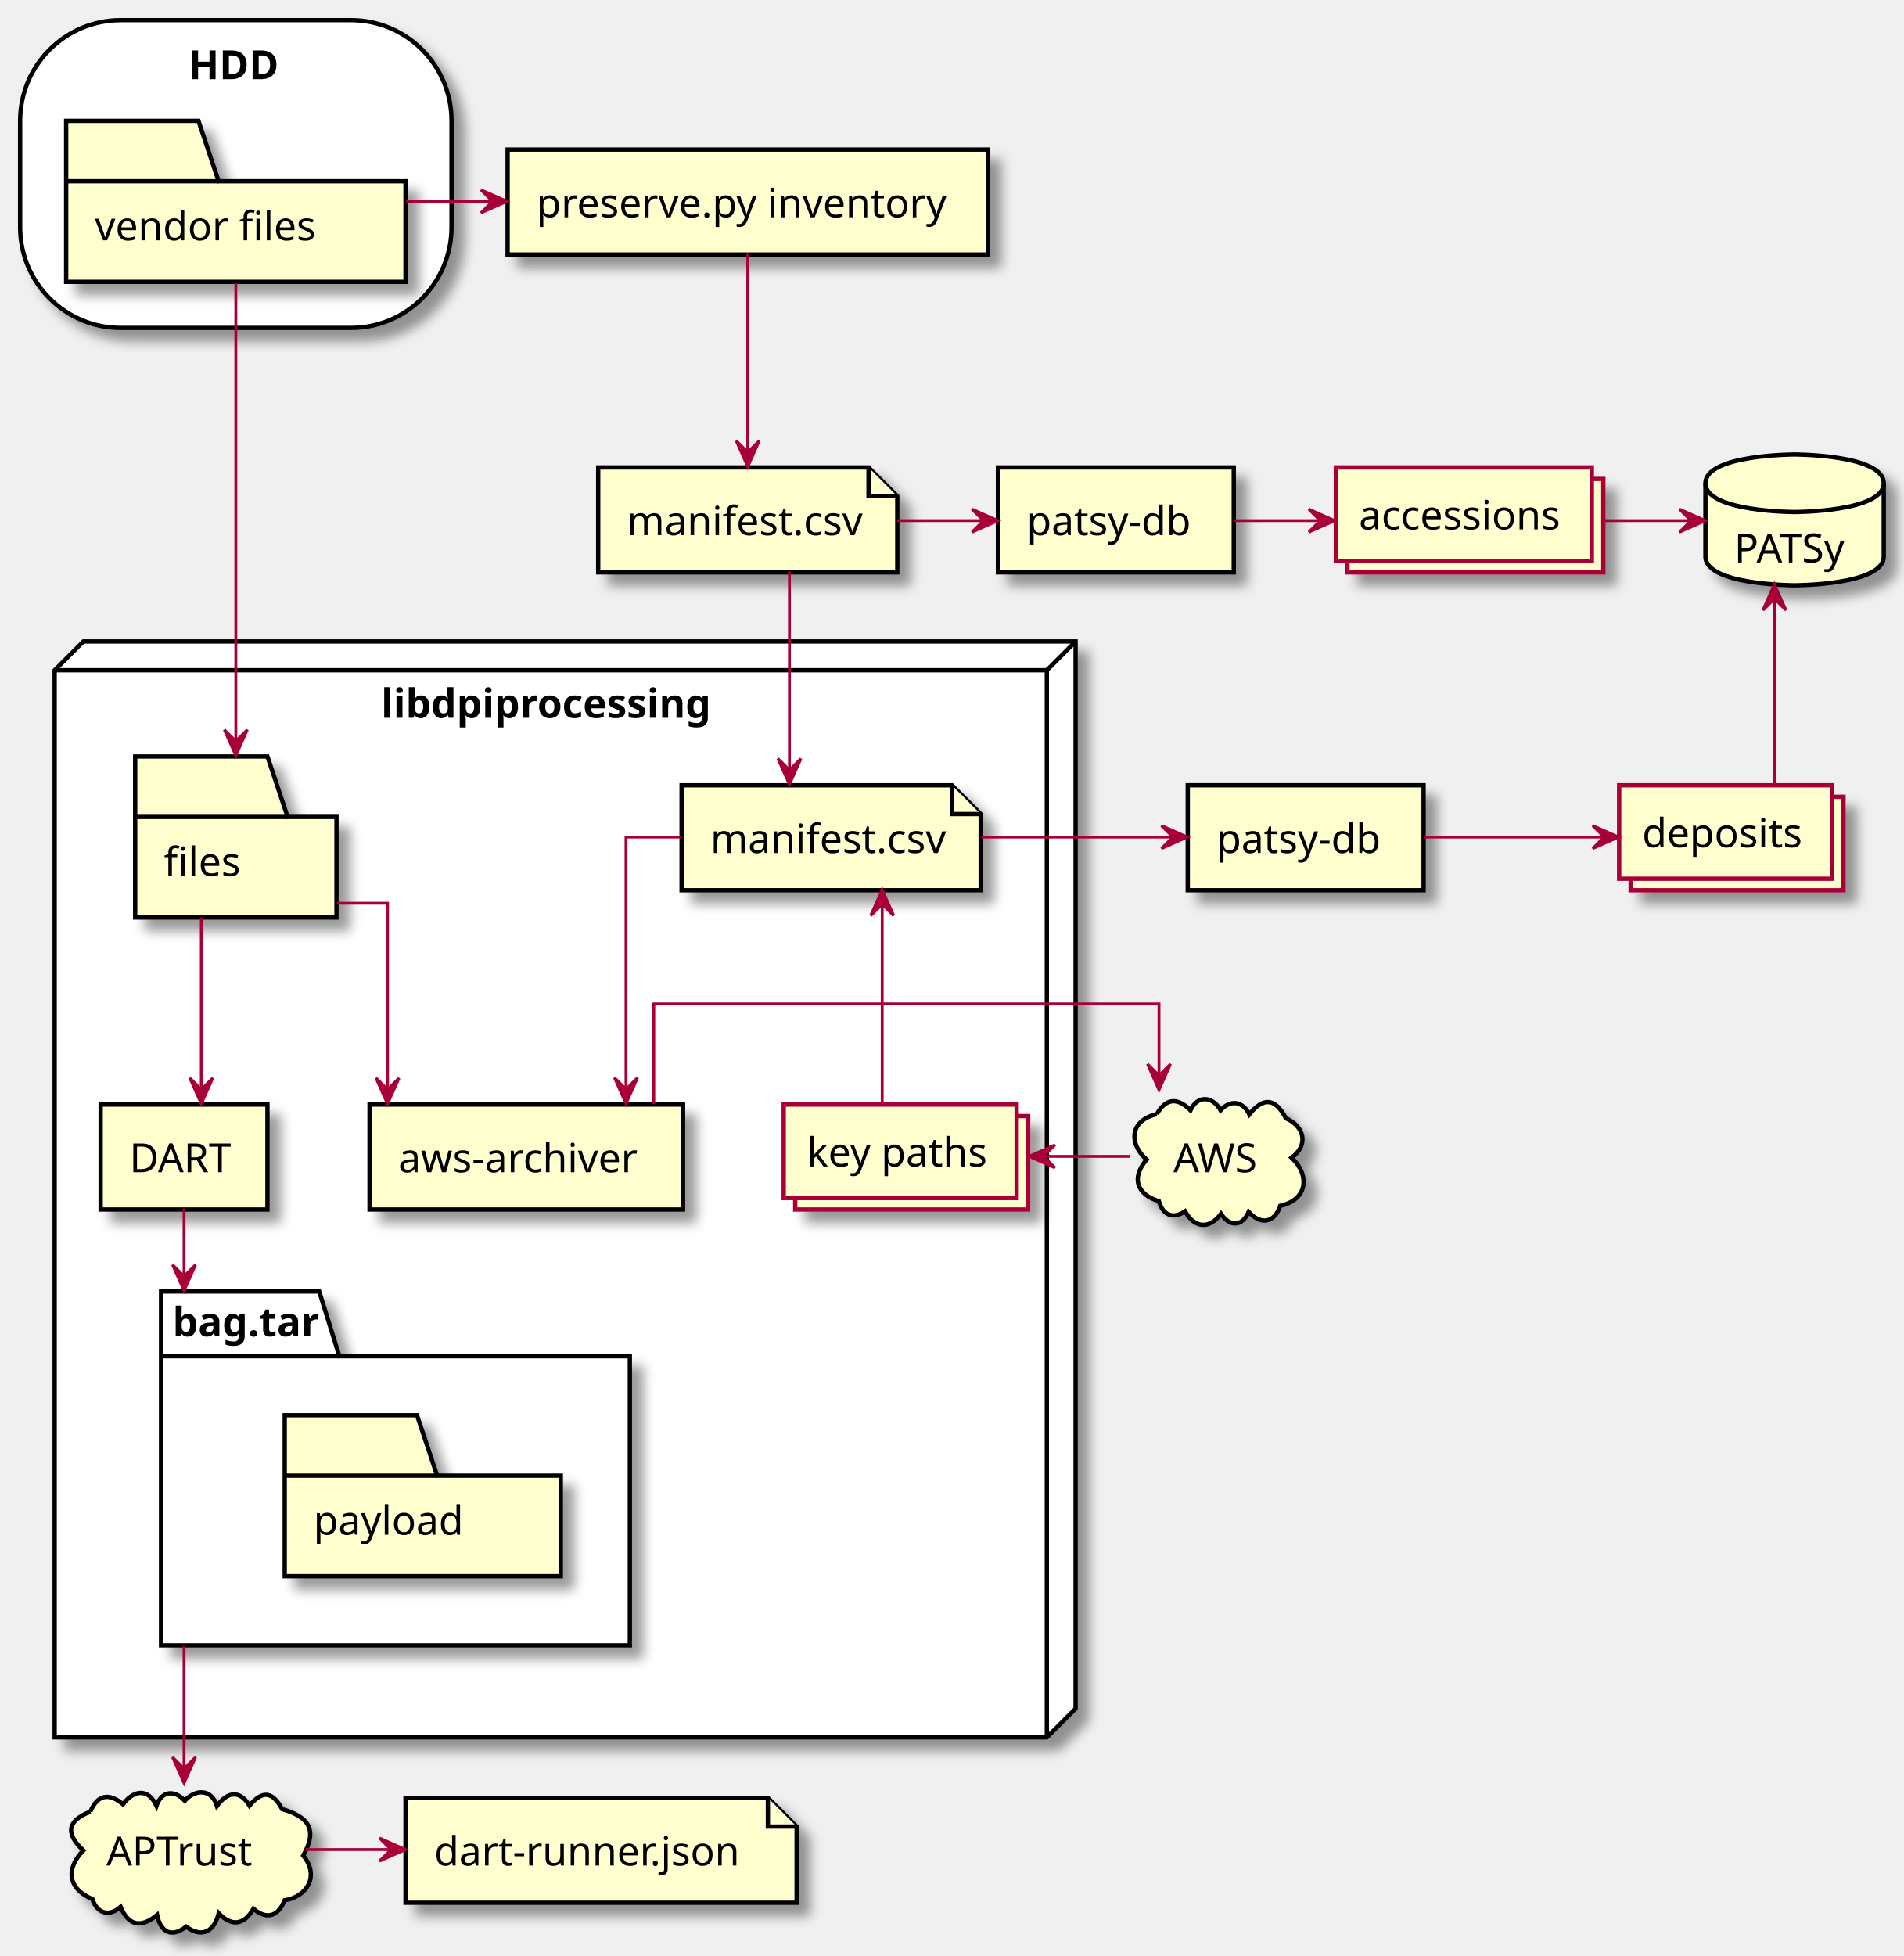
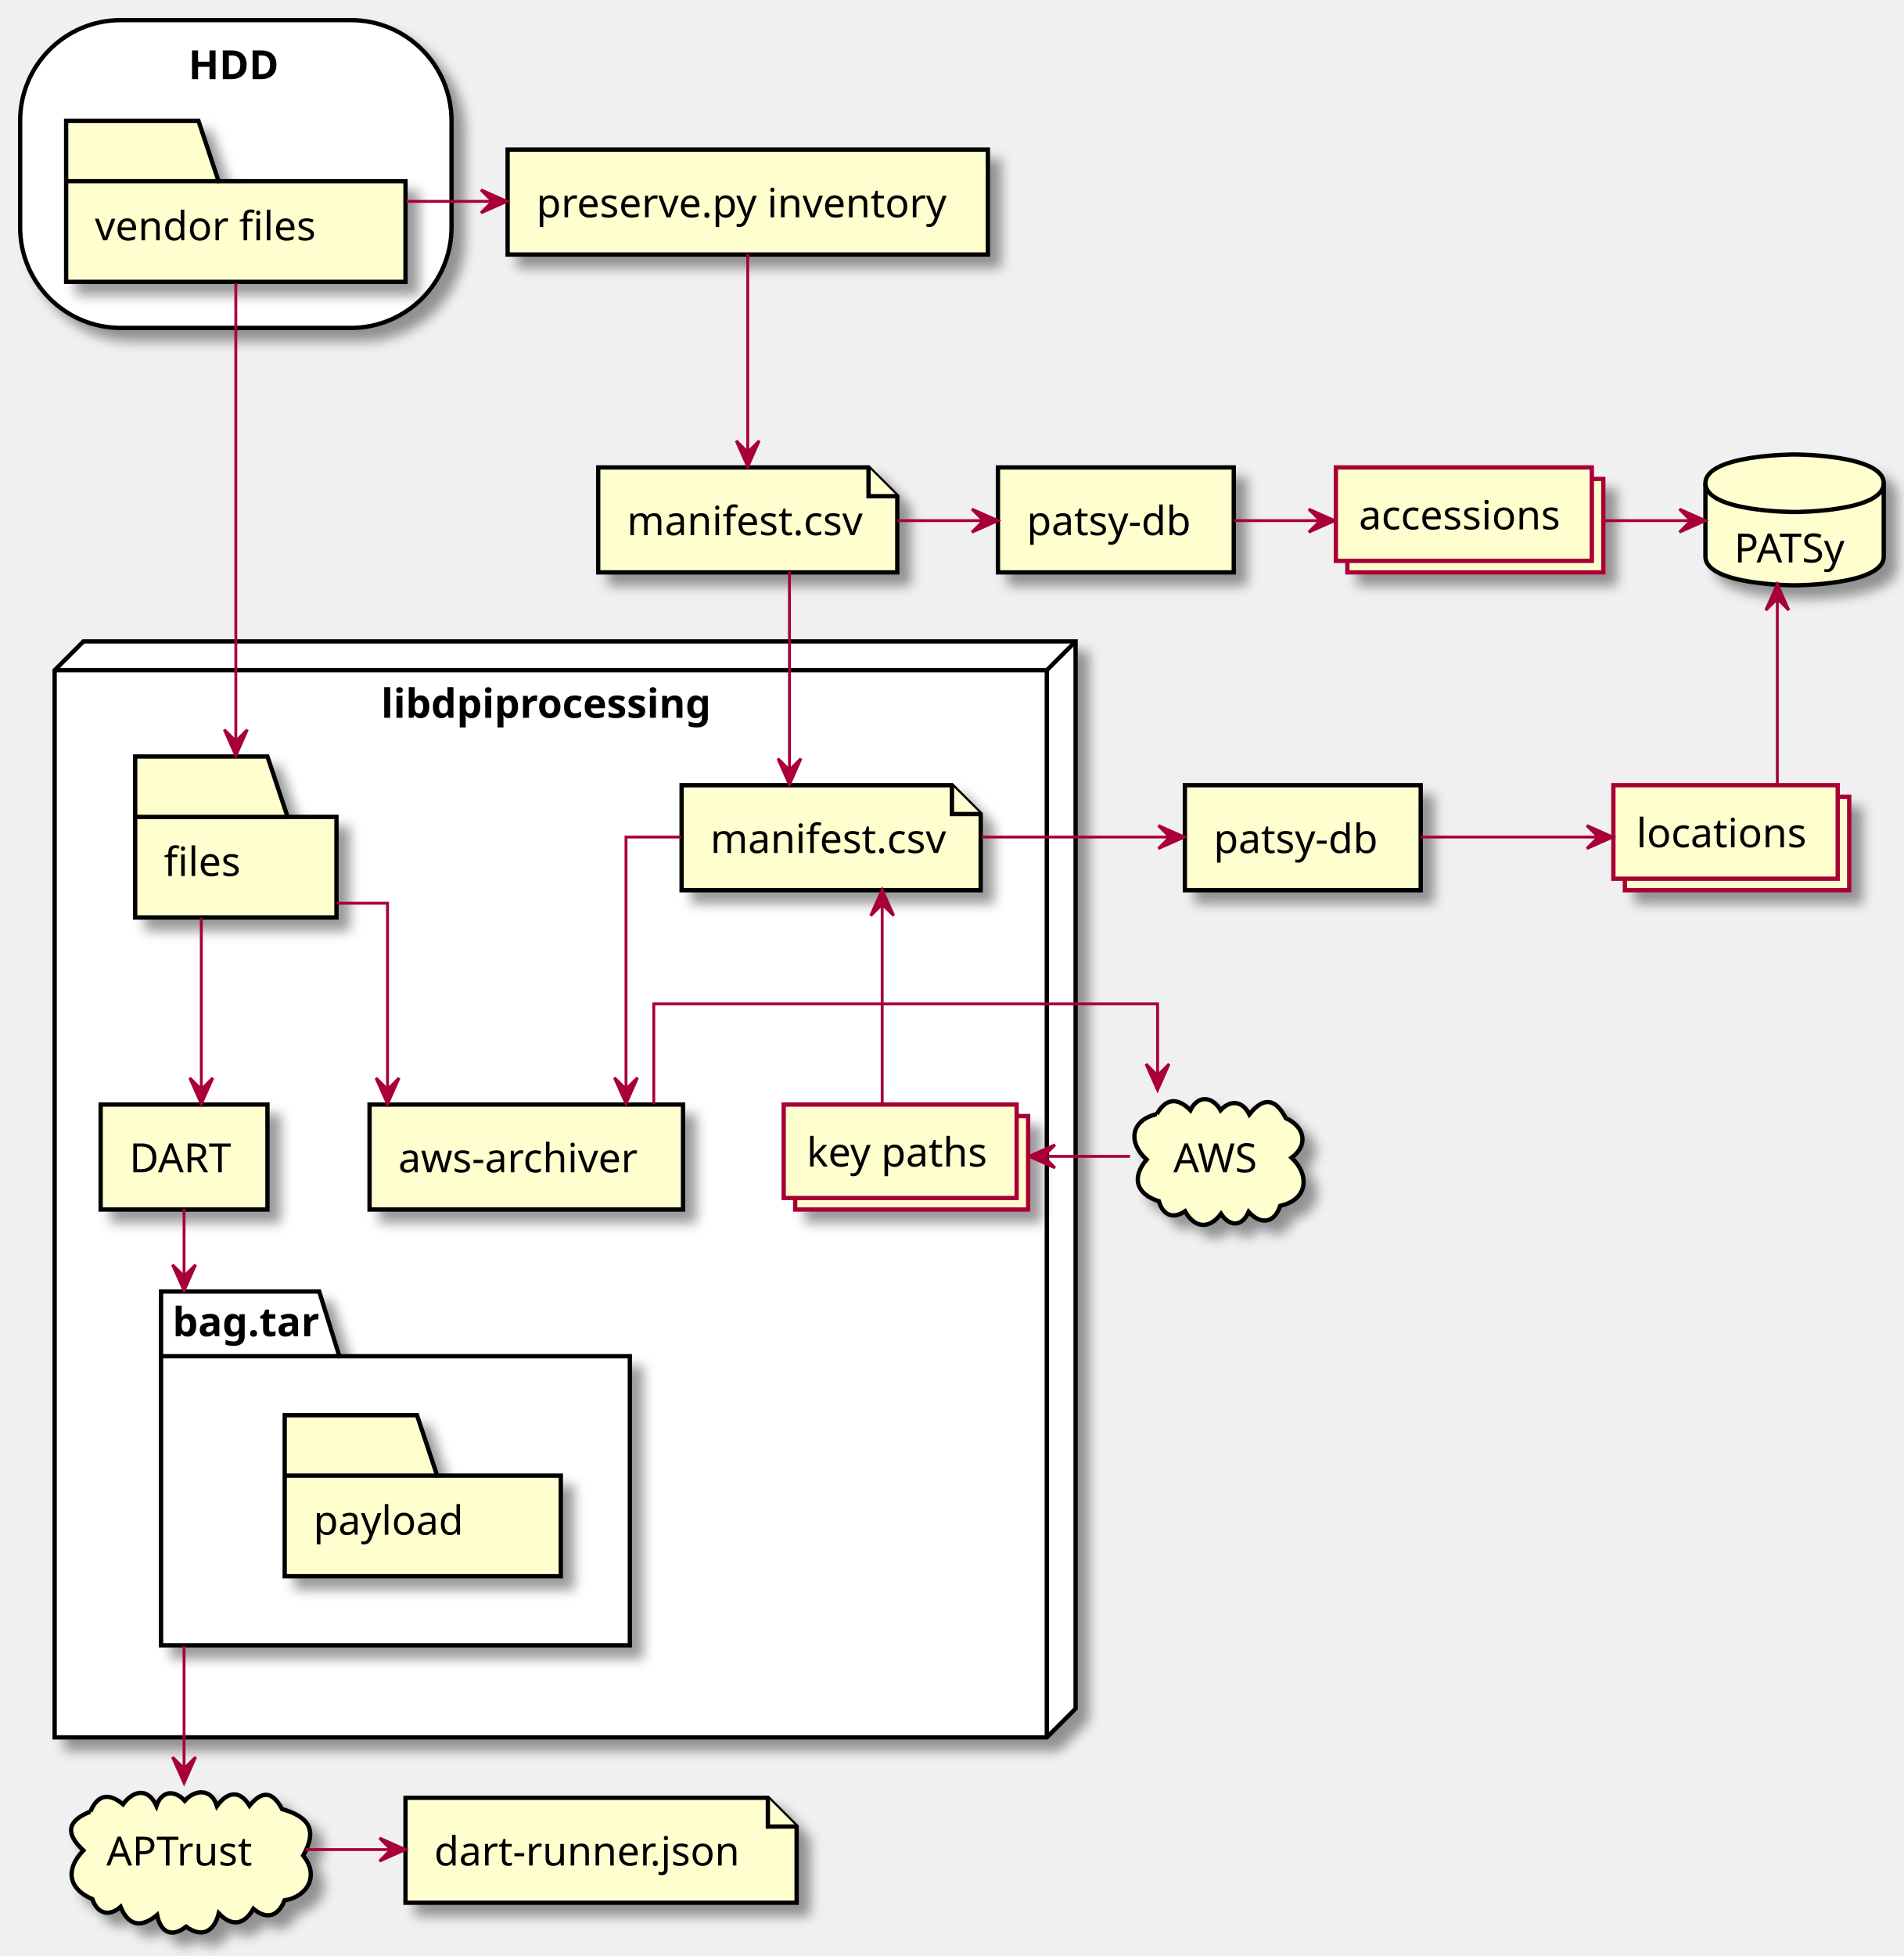
<svg xmlns="http://www.w3.org/2000/svg" contentScriptType="application/ecmascript" contentStyleType="text/css" height="680px" preserveAspectRatio="none" style="width:662px;height:680px;" version="1.1" viewBox="0 0 662 680" width="662px" zoomAndPan="magnify">
  <defs>
-     <filter height="300%" id="f1s7rkshsbdjmm" width="300%" x="-1" y="-1">
+     <filter height="300%" id="f14mbzygcnqssh" width="300%" x="-1" y="-1">
      <feGaussianBlur result="blurOut" stdDeviation="2.0" />
      <feColorMatrix in="blurOut" result="blurOut2" type="matrix" values="0 0 0 0 0 0 0 0 0 0 0 0 0 0 0 0 0 0 .4 0" />
      <feOffset dx="4.0" dy="4.0" in="blurOut2" result="blurOut3" />
      <feBlend in="SourceGraphic" in2="blurOut3" mode="normal" />
    </filter>
  </defs>
  <g>
-     <rect fill="#FFFFFF" filter="url(#f1s7rkshsbdjmm)" height="107" rx="35" ry="35" style="stroke:#000000;stroke-width:1.5;" width="150" x="7" y="7" />
+     <rect fill="#FFFFFF" filter="url(#f14mbzygcnqssh)" height="107" rx="35" ry="35" style="stroke:#000000;stroke-width:1.5;" width="150" x="7" y="7" />
    <text fill="#000000" font-family="sans-serif" font-size="14" font-weight="bold" lengthAdjust="spacing" textLength="33" x="65.5" y="27.535">HDD</text>
-     <polygon fill="#FFFFFF" filter="url(#f1s7rkshsbdjmm)" points="19,233,29,223,374,223,374,594,364,604,19,604,19,233" style="stroke:#000000;stroke-width:1.5;" />
+     <polygon fill="#FFFFFF" filter="url(#f14mbzygcnqssh)" points="19,233,29,223,374,223,374,594,364,604,19,604,19,233" style="stroke:#000000;stroke-width:1.5;" />
    <line style="stroke:#000000;stroke-width:1.5;" x1="364" x2="374" y1="233" y2="223" />
    <line style="stroke:#000000;stroke-width:1.5;" x1="19" x2="364" y1="233" y2="233" />
    <line style="stroke:#000000;stroke-width:1.5;" x1="364" x2="364" y1="233" y2="604" />
    <text fill="#000000" font-family="sans-serif" font-size="14" font-weight="bold" lengthAdjust="spacing" textLength="120" x="132.5" y="249.535">libdpiprocessing</text>
-     <polygon fill="#FFFFFF" filter="url(#f1s7rkshsbdjmm)" points="56,449,111,449,118,471.488,219,471.488,219,572,56,572,56,449" style="stroke:#000000;stroke-width:1.5;" />
+     <polygon fill="#FFFFFF" filter="url(#f14mbzygcnqssh)" points="56,449,111,449,118,471.488,219,471.488,219,572,56,572,56,449" style="stroke:#000000;stroke-width:1.5;" />
    <line style="stroke:#000000;stroke-width:1.5;" x1="56" x2="118" y1="471.488" y2="471.488" />
    <text fill="#000000" font-family="sans-serif" font-size="14" font-weight="bold" lengthAdjust="spacing" textLength="49" x="60" y="464.535">bag.tar</text>
-     <polygon fill="#FEFECE" filter="url(#f1s7rkshsbdjmm)" points="23,42,69,42,76,63,141,63,141,97.977,23,97.977,23,42" style="stroke:#000000;stroke-width:1.5;" />
+     <polygon fill="#FEFECE" filter="url(#f14mbzygcnqssh)" points="23,42,69,42,76,63,141,63,141,97.977,23,97.977,23,42" style="stroke:#000000;stroke-width:1.5;" />
    <line style="stroke:#000000;stroke-width:1.5;" x1="23" x2="76" y1="63" y2="63" />
    <text fill="#000000" font-family="sans-serif" font-size="14" lengthAdjust="spacing" textLength="80" x="33" y="83.535">vendor files</text>
-     <polygon fill="#FEFECE" filter="url(#f1s7rkshsbdjmm)" points="47,263,93,263,100,284,117,284,117,318.977,47,318.977,47,263" style="stroke:#000000;stroke-width:1.5;" />
+     <polygon fill="#FEFECE" filter="url(#f14mbzygcnqssh)" points="47,263,93,263,100,284,117,284,117,318.977,47,318.977,47,263" style="stroke:#000000;stroke-width:1.5;" />
    <line style="stroke:#000000;stroke-width:1.5;" x1="47" x2="100" y1="284" y2="284" />
    <text fill="#000000" font-family="sans-serif" font-size="14" lengthAdjust="spacing" textLength="28" x="57" y="304.535">files</text>
-     <polygon fill="#FEFECE" filter="url(#f1s7rkshsbdjmm)" points="237,273,237,309.488,341,309.488,341,283,331,273,237,273" style="stroke:#000000;stroke-width:1.5;" />
+     <polygon fill="#FEFECE" filter="url(#f14mbzygcnqssh)" points="237,273,237,309.488,341,309.488,341,283,331,273,237,273" style="stroke:#000000;stroke-width:1.5;" />
    <path d="M331,273 L331,283 L341,283 " fill="#FEFECE" style="stroke:#000000;stroke-width:1.5;" />
    <text fill="#000000" font-family="sans-serif" font-size="14" lengthAdjust="spacing" textLength="84" x="247" y="296.535">manifest.csv</text>
-     <rect fill="#FEFECE" filter="url(#f1s7rkshsbdjmm)" height="36.488" style="stroke:#000000;stroke-width:1.5;" width="109" x="128.5" y="384" />
+     <rect fill="#FEFECE" filter="url(#f14mbzygcnqssh)" height="36.488" style="stroke:#000000;stroke-width:1.5;" width="109" x="128.5" y="384" />
    <text fill="#000000" font-family="sans-serif" font-size="14" lengthAdjust="spacing" textLength="89" x="138.5" y="407.535">aws-archiver</text>
-     <rect fill="#FEFECE" filter="url(#f1s7rkshsbdjmm)" height="36.488" style="stroke:#000000;stroke-width:1.5;" width="58" x="35" y="384" />
+     <rect fill="#FEFECE" filter="url(#f14mbzygcnqssh)" height="36.488" style="stroke:#000000;stroke-width:1.5;" width="58" x="35" y="384" />
    <text fill="#000000" font-family="sans-serif" font-size="14" lengthAdjust="spacing" textLength="38" x="45" y="407.535">DART</text>
-     <rect fill="#FEFECE" filter="url(#f1s7rkshsbdjmm)" height="32.488" style="stroke:#A80036;stroke-width:1.5;" width="81" x="276.5" y="388" />
+     <rect fill="#FEFECE" filter="url(#f14mbzygcnqssh)" height="32.488" style="stroke:#A80036;stroke-width:1.5;" width="81" x="276.5" y="388" />
    <rect fill="#FEFECE" height="32.488" style="stroke:#A80036;stroke-width:1.5;" width="81" x="272.5" y="384" />
    <text fill="#000000" font-family="sans-serif" font-size="14" lengthAdjust="spacing" textLength="65" x="280.5" y="405.535">key paths</text>
-     <polygon fill="#FEFECE" filter="url(#f1s7rkshsbdjmm)" points="99,492,145,492,152,513,195,513,195,547.977,99,547.977,99,492" style="stroke:#000000;stroke-width:1.5;" />
+     <polygon fill="#FEFECE" filter="url(#f14mbzygcnqssh)" points="99,492,145,492,152,513,195,513,195,547.977,99,547.977,99,492" style="stroke:#000000;stroke-width:1.5;" />
    <line style="stroke:#000000;stroke-width:1.5;" x1="99" x2="152" y1="513" y2="513" />
    <text fill="#000000" font-family="sans-serif" font-size="14" lengthAdjust="spacing" textLength="54" x="109" y="533.535">payload</text>
-     <rect fill="#FEFECE" filter="url(#f1s7rkshsbdjmm)" height="36.488" style="stroke:#000000;stroke-width:1.5;" width="167" x="176.5" y="52" />
+     <rect fill="#FEFECE" filter="url(#f14mbzygcnqssh)" height="36.488" style="stroke:#000000;stroke-width:1.5;" width="167" x="176.5" y="52" />
    <text fill="#000000" font-family="sans-serif" font-size="14" lengthAdjust="spacing" textLength="147" x="186.5" y="75.535">preserve.py inventory</text>
-     <polygon fill="#FEFECE" filter="url(#f1s7rkshsbdjmm)" points="208,162.5,208,198.988,312,198.988,312,172.5,302,162.5,208,162.5" style="stroke:#000000;stroke-width:1.5;" />
+     <polygon fill="#FEFECE" filter="url(#f14mbzygcnqssh)" points="208,162.5,208,198.988,312,198.988,312,172.5,302,162.5,208,162.5" style="stroke:#000000;stroke-width:1.5;" />
    <path d="M302,162.5 L302,172.5 L312,172.5 " fill="#FEFECE" style="stroke:#000000;stroke-width:1.5;" />
    <text fill="#000000" font-family="sans-serif" font-size="14" lengthAdjust="spacing" textLength="84" x="218" y="186.035">manifest.csv</text>
-     <rect fill="#FEFECE" filter="url(#f1s7rkshsbdjmm)" height="32.488" style="stroke:#A80036;stroke-width:1.5;" width="89" x="468.5" y="166.5" />
+     <rect fill="#FEFECE" filter="url(#f14mbzygcnqssh)" height="32.488" style="stroke:#A80036;stroke-width:1.5;" width="89" x="468.5" y="166.5" />
    <rect fill="#FEFECE" height="32.488" style="stroke:#A80036;stroke-width:1.5;" width="89" x="464.5" y="162.5" />
    <text fill="#000000" font-family="sans-serif" font-size="14" lengthAdjust="spacing" textLength="73" x="472.5" y="184.035">accessions</text>
-     <rect fill="#FEFECE" filter="url(#f1s7rkshsbdjmm)" height="32.488" style="stroke:#A80036;stroke-width:1.5;" width="74" x="567" y="277" />
-     <rect fill="#FEFECE" height="32.488" style="stroke:#A80036;stroke-width:1.5;" width="74" x="563" y="273" />
-     <text fill="#000000" font-family="sans-serif" font-size="14" lengthAdjust="spacing" textLength="58" x="571" y="294.535">deposits</text>
-     <rect fill="#FEFECE" filter="url(#f1s7rkshsbdjmm)" height="36.488" style="stroke:#000000;stroke-width:1.5;" width="82" x="347" y="162.5" />
+     <rect fill="#FEFECE" filter="url(#f14mbzygcnqssh)" height="32.488" style="stroke:#A80036;stroke-width:1.5;" width="78" x="565" y="277" />
+     <rect fill="#FEFECE" height="32.488" style="stroke:#A80036;stroke-width:1.5;" width="78" x="561" y="273" />
+     <text fill="#000000" font-family="sans-serif" font-size="14" lengthAdjust="spacing" textLength="62" x="569" y="294.535">locations</text>
+     <rect fill="#FEFECE" filter="url(#f14mbzygcnqssh)" height="36.488" style="stroke:#000000;stroke-width:1.5;" width="82" x="347" y="162.5" />
    <text fill="#000000" font-family="sans-serif" font-size="14" lengthAdjust="spacing" textLength="62" x="357" y="186.035">patsy-db</text>
-     <rect fill="#FEFECE" filter="url(#f1s7rkshsbdjmm)" height="36.488" style="stroke:#000000;stroke-width:1.5;" width="82" x="413" y="273" />
-     <text fill="#000000" font-family="sans-serif" font-size="14" lengthAdjust="spacing" textLength="62" x="423" y="296.535">patsy-db</text>
-     <path d="M593,168 C593,158 624,158 624,158 C624,158 655,158 655,168 L655,193.488 C655,203.488 624,203.488 624,203.488 C624,203.488 593,203.488 593,193.488 L593,168 " fill="#FEFECE" filter="url(#f1s7rkshsbdjmm)" style="stroke:#000000;stroke-width:1.5;" />
+     <rect fill="#FEFECE" filter="url(#f14mbzygcnqssh)" height="36.488" style="stroke:#000000;stroke-width:1.5;" width="82" x="412" y="273" />
+     <text fill="#000000" font-family="sans-serif" font-size="14" lengthAdjust="spacing" textLength="62" x="422" y="296.535">patsy-db</text>
+     <path d="M593,168 C593,158 624,158 624,158 C624,158 655,158 655,168 L655,193.488 C655,203.488 624,203.488 624,203.488 C624,203.488 593,203.488 593,193.488 L593,168 " fill="#FEFECE" filter="url(#f14mbzygcnqssh)" style="stroke:#000000;stroke-width:1.5;" />
    <path d="M593,168 C593,178 624,178 624,178 C624,178 655,178 655,168 " fill="none" style="stroke:#000000;stroke-width:1.5;" />
    <text fill="#000000" font-family="sans-serif" font-size="14" lengthAdjust="spacing" textLength="42" x="603" y="195.535">PATSy</text>
-     <polygon fill="#FEFECE" filter="url(#f1s7rkshsbdjmm)" points="141,625,141,661.488,277,661.488,277,635,267,625,141,625" style="stroke:#000000;stroke-width:1.5;" />
+     <polygon fill="#FEFECE" filter="url(#f14mbzygcnqssh)" points="141,625,141,661.488,277,661.488,277,635,267,625,141,625" style="stroke:#000000;stroke-width:1.5;" />
    <path d="M267,625 L267,635 L277,635 " fill="#FEFECE" style="stroke:#000000;stroke-width:1.5;" />
    <text fill="#000000" font-family="sans-serif" font-size="14" lengthAdjust="spacing" textLength="116" x="151" y="648.535">dart-runner.json</text>
-     <path d="M402.247,387.314 C405.455,381.587 409.568,381.571 413.939,385.972 C416.608,380.428 421.746,381.228 424.409,385.978 C427.919,382.148 432.122,382.804 434.417,387.418 C439.373,381.143 443.538,381.872 447.115,388.75 C453.419,391.512 455.265,397.905 449.107,402.476 C455.453,408.418 454.877,417.042 445.164,419.198 C443.085,425.338 438.317,425.872 434.182,421.307 C431.88,426.568 427.555,426.533 424.561,421.987 C420.428,427.471 415.38,427.014 412.064,421.091 C407.753,424.014 404.337,422.338 402.96,417.603 C395.175,415.187 393.303,409.449 398.686,403.14 C392.302,397.364 392.866,389.544 402.247,387.314 " fill="#FEFECE" filter="url(#f1s7rkshsbdjmm)" style="stroke:#000000;stroke-width:1.5;" />
+     <path d="M402.247,387.314 C405.455,381.587 409.568,381.571 413.939,385.972 C416.608,380.428 421.746,381.228 424.409,385.978 C427.919,382.148 432.122,382.804 434.417,387.418 C439.373,381.143 443.538,381.872 447.115,388.75 C453.419,391.512 455.265,397.905 449.107,402.476 C455.453,408.418 454.877,417.042 445.164,419.198 C443.085,425.338 438.317,425.872 434.182,421.307 C431.88,426.568 427.555,426.533 424.561,421.987 C420.428,427.471 415.38,427.014 412.064,421.091 C407.753,424.014 404.337,422.338 402.96,417.603 C395.175,415.187 393.303,409.449 398.686,403.14 C392.302,397.364 392.866,389.544 402.247,387.314 " fill="#FEFECE" filter="url(#f14mbzygcnqssh)" style="stroke:#000000;stroke-width:1.5;" />
    <text fill="#000000" font-family="sans-serif" font-size="14" lengthAdjust="spacing" textLength="30" x="408" y="407.535">AWS</text>
-     <path d="M31.399,629.826 C33.964,623.789 37.934,623.209 42.776,627.256 C46.272,622.452 51.434,621.321 54.405,627.798 C56.22,622.432 60.781,622.207 64.242,626.036 C67.801,622.008 73.541,621.678 75.439,627.858 C78.878,623.085 83.206,621.936 86.76,627.734 C91.274,622.261 94.789,622.801 98.084,628.924 C107.212,631.585 110.59,635.946 105.422,645.094 C111.166,652.058 106.888,659.379 98.951,660.654 C96.812,666.093 92.822,667.612 88.121,663.583 C84.942,669.192 80.586,669.925 76.057,665.151 C74.531,671.275 70.476,673.976 64.721,669.811 C59.544,673.85 55.806,671.619 54.631,665.74 C49.29,670.172 44.771,669.788 41.936,662.924 C37.897,666.506 33.782,665.221 32.112,660.214 C23.525,656.559 22.772,649.696 28.975,643.298 C22.738,637.491 23.232,633.042 31.399,629.826 " fill="#FEFECE" filter="url(#f1s7rkshsbdjmm)" style="stroke:#000000;stroke-width:1.5;" />
+     <path d="M31.399,629.826 C33.964,623.789 37.934,623.209 42.776,627.256 C46.272,622.452 51.434,621.321 54.405,627.798 C56.22,622.432 60.781,622.207 64.242,626.036 C67.801,622.008 73.541,621.678 75.439,627.858 C78.878,623.085 83.206,621.936 86.76,627.734 C91.274,622.261 94.789,622.801 98.084,628.924 C107.212,631.585 110.59,635.946 105.422,645.094 C111.166,652.058 106.888,659.379 98.951,660.654 C96.812,666.093 92.822,667.612 88.121,663.583 C84.942,669.192 80.586,669.925 76.057,665.151 C74.531,671.275 70.476,673.976 64.721,669.811 C59.544,673.85 55.806,671.619 54.631,665.74 C49.29,670.172 44.771,669.788 41.936,662.924 C37.897,666.506 33.782,665.221 32.112,660.214 C23.525,656.559 22.772,649.696 28.975,643.298 C22.738,637.491 23.232,633.042 31.399,629.826 " fill="#FEFECE" filter="url(#f14mbzygcnqssh)" style="stroke:#000000;stroke-width:1.5;" />
    <text fill="#000000" font-family="sans-serif" font-size="14" lengthAdjust="spacing" textLength="54" x="37" y="648.535">APTrust</text>
    <path d="M274.5,198.75 C274.5,198.75 274.5,267.73 274.5,267.73 " fill="none" id="inventory.csv-to-manifest.csv" style="stroke:#A80036;stroke-width:1.0;" />
    <polygon fill="#A80036" points="274.5,272.73,278.5,263.73,274.5,267.73,270.5,263.73,274.5,272.73" style="stroke:#A80036;stroke-width:1.0;" />
    <path d="M82,98.44 C82,98.44 82,257.67 82,257.67 " fill="none" id="vendorfiles-to-files" style="stroke:#A80036;stroke-width:1.0;" />
    <polygon fill="#A80036" points="82,262.67,86,253.67,82,257.67,78,253.67,82,262.67" style="stroke:#A80036;stroke-width:1.0;" />
    <path d="M141.27,70 C141.27,70 171.25,70 171.25,70 " fill="none" id="vendorfiles-to-inventory" style="stroke:#A80036;stroke-width:1.0;" />
    <polygon fill="#A80036" points="176.25,70,167.25,66,171.25,70,167.25,74,176.25,70" style="stroke:#A80036;stroke-width:1.0;" />
    <path d="M260,88.25 C260,88.25 260,157.23 260,157.23 " fill="none" id="inventory-to-inventory.csv" style="stroke:#A80036;stroke-width:1.0;" />
    <polygon fill="#A80036" points="260,162.23,264,153.23,260,157.23,256,153.23,260,162.23" style="stroke:#A80036;stroke-width:1.0;" />
    <path d="M312.06,181 C312.06,181 341.97,181 341.97,181 " fill="none" id="inventory.csv-to-patsydb" style="stroke:#A80036;stroke-width:1.0;" />
    <polygon fill="#A80036" points="346.97,181,337.97,177,341.97,181,337.97,185,346.97,181" style="stroke:#A80036;stroke-width:1.0;" />
    <path d="M429.3,181 C429.3,181 459.08,181 459.08,181 " fill="none" id="patsydb-to-accessions" style="stroke:#A80036;stroke-width:1.0;" />
    <polygon fill="#A80036" points="464.08,181,455.08,177,459.08,181,455.08,185,464.08,181" style="stroke:#A80036;stroke-width:1.0;" />
    <path d="M557.61,181 C557.61,181 587.97,181 587.97,181 " fill="none" id="accessions-to-PATSy" style="stroke:#A80036;stroke-width:1.0;" />
    <polygon fill="#A80036" points="592.97,181,583.97,177,587.97,181,583.97,185,592.97,181" style="stroke:#A80036;stroke-width:1.0;" />
    <path d="M117.19,314 C126.86,314 134.75,314 134.75,314 C134.75,314 134.75,378.77 134.75,378.77 " fill="none" id="files-to-awsarchiver" style="stroke:#A80036;stroke-width:1.0;" />
    <polygon fill="#A80036" points="134.75,383.77,138.75,374.77,134.75,378.77,130.75,374.77,134.75,383.77" style="stroke:#A80036;stroke-width:1.0;" />
    <path d="M236.78,291 C225.91,291 217.67,291 217.67,291 C217.67,291 217.67,378.67 217.67,378.67 " fill="none" id="manifest.csv-to-awsarchiver" style="stroke:#A80036;stroke-width:1.0;" />
    <polygon fill="#A80036" points="217.67,383.67,221.67,374.67,217.67,378.67,213.67,374.67,217.67,383.67" style="stroke:#A80036;stroke-width:1.0;" />
-     <path d="M227.33,383.76 C227.33,368.43 227.33,349 227.33,349 C227.33,349 403,349 403,349 C403,349 403,373.91 403,373.91 " fill="none" id="awsarchiver-to-AWS" style="stroke:#A80036;stroke-width:1.0;" />
-     <polygon fill="#A80036" points="403,378.91,407,369.91,403,373.91,399,369.91,403,378.91" style="stroke:#A80036;stroke-width:1.0;" />
+     <path d="M227.33,383.76 C227.33,368.43 227.33,349 227.33,349 C227.33,349 402.5,349 402.5,349 C402.5,349 402.5,373.91 402.5,373.91 " fill="none" id="awsarchiver-to-AWS" style="stroke:#A80036;stroke-width:1.0;" />
+     <polygon fill="#A80036" points="402.5,378.91,406.5,369.91,402.5,373.91,398.5,369.91,402.5,378.91" style="stroke:#A80036;stroke-width:1.0;" />
    <path d="M392.92,402 C392.92,402 362.84,402 362.84,402 " fill="none" id="AWS-to-keypaths" style="stroke:#A80036;stroke-width:1.0;" />
    <polygon fill="#A80036" points="357.84,402,366.84,406,362.84,402,366.84,398,357.84,402" style="stroke:#A80036;stroke-width:1.0;" />
    <path d="M306.75,314.33 C306.75,314.33 306.75,383.64 306.75,383.64 " fill="none" id="manifest.csv-backto-keypaths" style="stroke:#A80036;stroke-width:1.0;" />
    <polygon fill="#A80036" points="306.75,309.33,302.75,318.33,306.75,314.33,310.75,318.33,306.75,309.33" style="stroke:#A80036;stroke-width:1.0;" />
-     <path d="M341.21,291 C341.21,291 407.84,291 407.84,291 " fill="none" id="manifest.csv-to-patsydbdeposit" style="stroke:#A80036;stroke-width:1.0;" />
-     <polygon fill="#A80036" points="412.84,291,403.84,287,407.84,291,403.84,295,412.84,291" style="stroke:#A80036;stroke-width:1.0;" />
-     <path d="M495.23,291 C495.23,291 557.78,291 557.78,291 " fill="none" id="patsydbdeposit-to-deposits" style="stroke:#A80036;stroke-width:1.0;" />
-     <polygon fill="#A80036" points="562.78,291,553.78,287,557.78,291,553.78,295,562.78,291" style="stroke:#A80036;stroke-width:1.0;" />
-     <path d="M617,208.13 C617,208.13 617,272.79 617,272.79 " fill="none" id="PATSy-backto-deposits" style="stroke:#A80036;stroke-width:1.0;" />
-     <polygon fill="#A80036" points="617,203.13,613,212.13,617,208.13,621,212.13,617,203.13" style="stroke:#A80036;stroke-width:1.0;" />
+     <path d="M341.34,291 C341.34,291 406.79,291 406.79,291 " fill="none" id="manifest.csv-to-patsydbdeposit" style="stroke:#A80036;stroke-width:1.0;" />
+     <polygon fill="#A80036" points="411.79,291,402.79,287,406.79,291,402.79,295,411.79,291" style="stroke:#A80036;stroke-width:1.0;" />
+     <path d="M494.11,291 C494.11,291 555.77,291 555.77,291 " fill="none" id="patsydbdeposit-to-locations" style="stroke:#A80036;stroke-width:1.0;" />
+     <polygon fill="#A80036" points="560.77,291,551.77,287,555.77,291,551.77,295,560.77,291" style="stroke:#A80036;stroke-width:1.0;" />
+     <path d="M618,208.13 C618,208.13 618,272.79 618,272.79 " fill="none" id="PATSy-backto-locations" style="stroke:#A80036;stroke-width:1.0;" />
+     <polygon fill="#A80036" points="618,203.13,614,212.13,618,208.13,622,212.13,618,203.13" style="stroke:#A80036;stroke-width:1.0;" />
    <path d="M70,319.01 C70,319.01 70,378.75 70,378.75 " fill="none" id="files-to-DART" style="stroke:#A80036;stroke-width:1.0;" />
    <polygon fill="#A80036" points="70,383.75,74,374.75,70,378.75,66,374.75,70,383.75" style="stroke:#A80036;stroke-width:1.0;" />
    <path d="M64,420.18 C64,428.067 64,437.864 64,448.211 C64,448.373 64,448.535 64,448.697 " fill="none" id="DART-to-bag.tar" style="stroke:#A80036;stroke-width:1.0;" />
    <polygon fill="#A80036" points="64,448.697,68,439.697,64,443.697,60,439.697,64,448.697" style="stroke:#A80036;stroke-width:1.0;" />
    <path d="M64,572.229 C64,573.693 64,575.151 64,576.598 C64,579.492 64,582.34 64,585.096 C64,590.608 64,595.752 64,600.162 C64,608.981 64,614.86 64,614.86 " fill="none" id="bag.tar-to-APTrust" style="stroke:#A80036;stroke-width:1.0;" />
    <polygon fill="#A80036" points="64,619.86,68,610.86,64,614.86,60,610.86,64,619.86" style="stroke:#A80036;stroke-width:1.0;" />
    <path d="M106.33,643 C106.33,643 135.97,643 135.97,643 " fill="none" id="APTrust-to-dartrunner" style="stroke:#A80036;stroke-width:1.0;" />
    <polygon fill="#A80036" points="140.97,643,131.97,639,135.97,643,131.97,647,140.97,643" style="stroke:#A80036;stroke-width:1.0;" />
  </g>
</svg>
